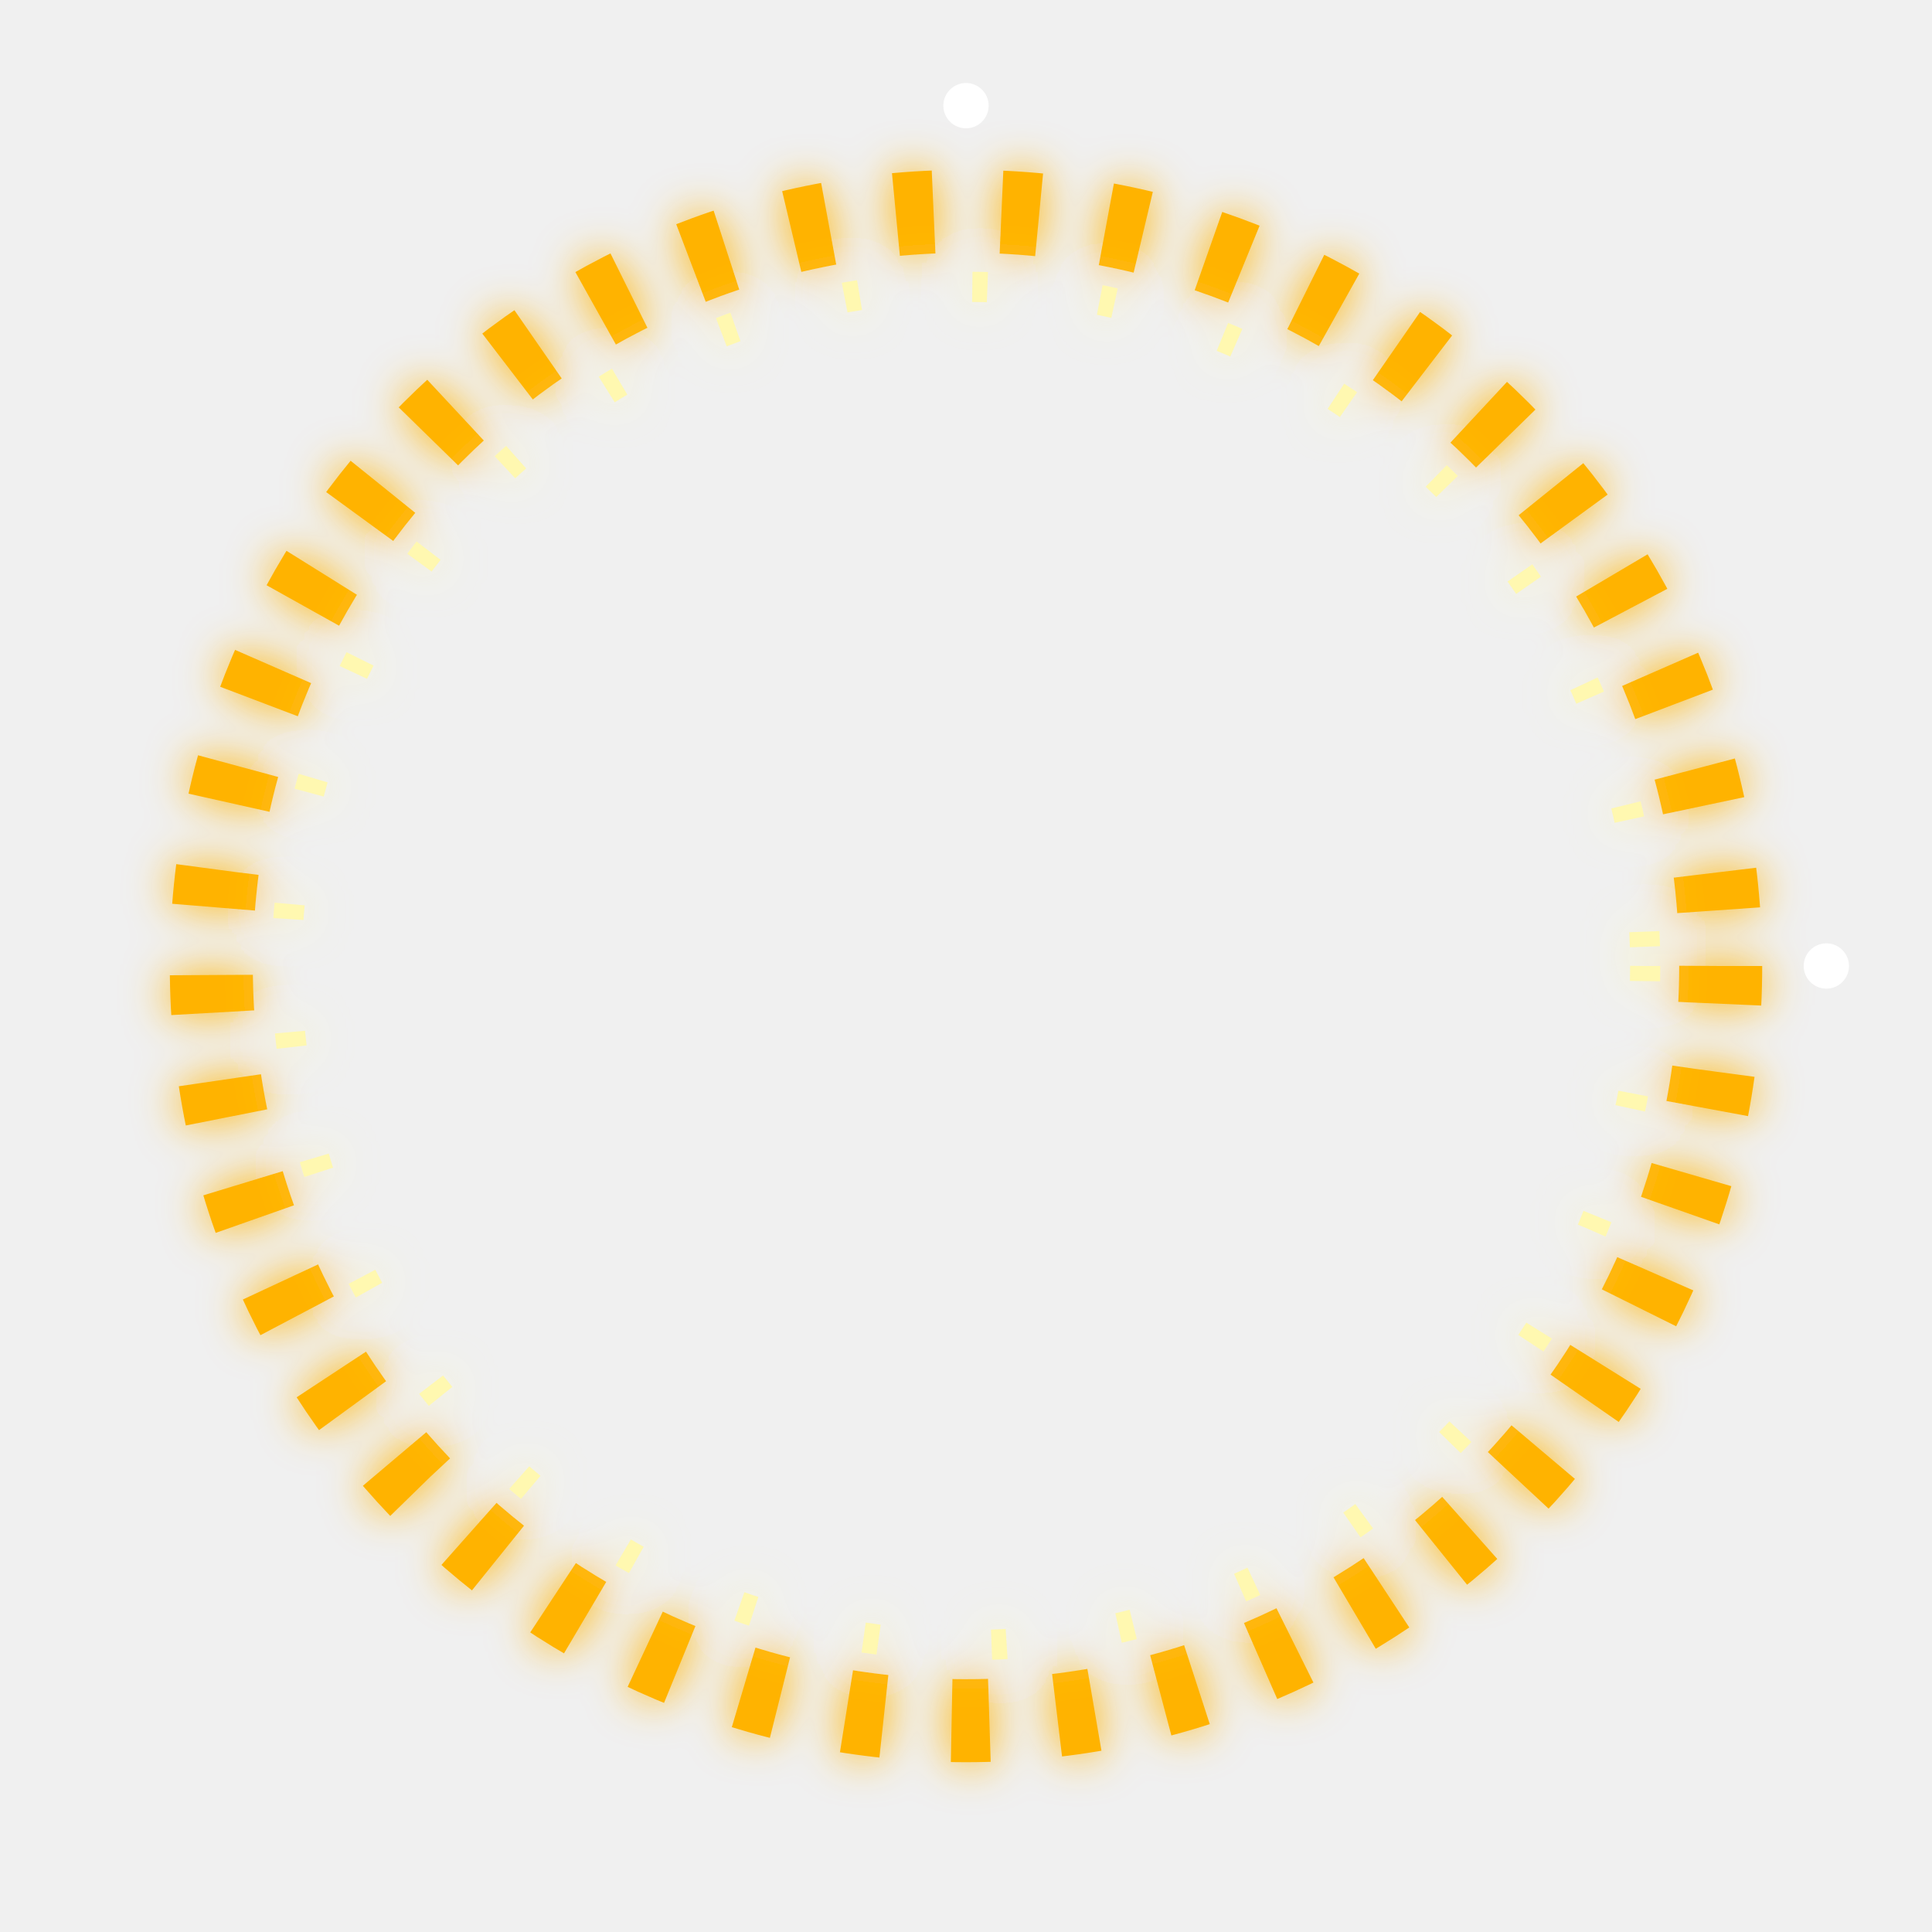
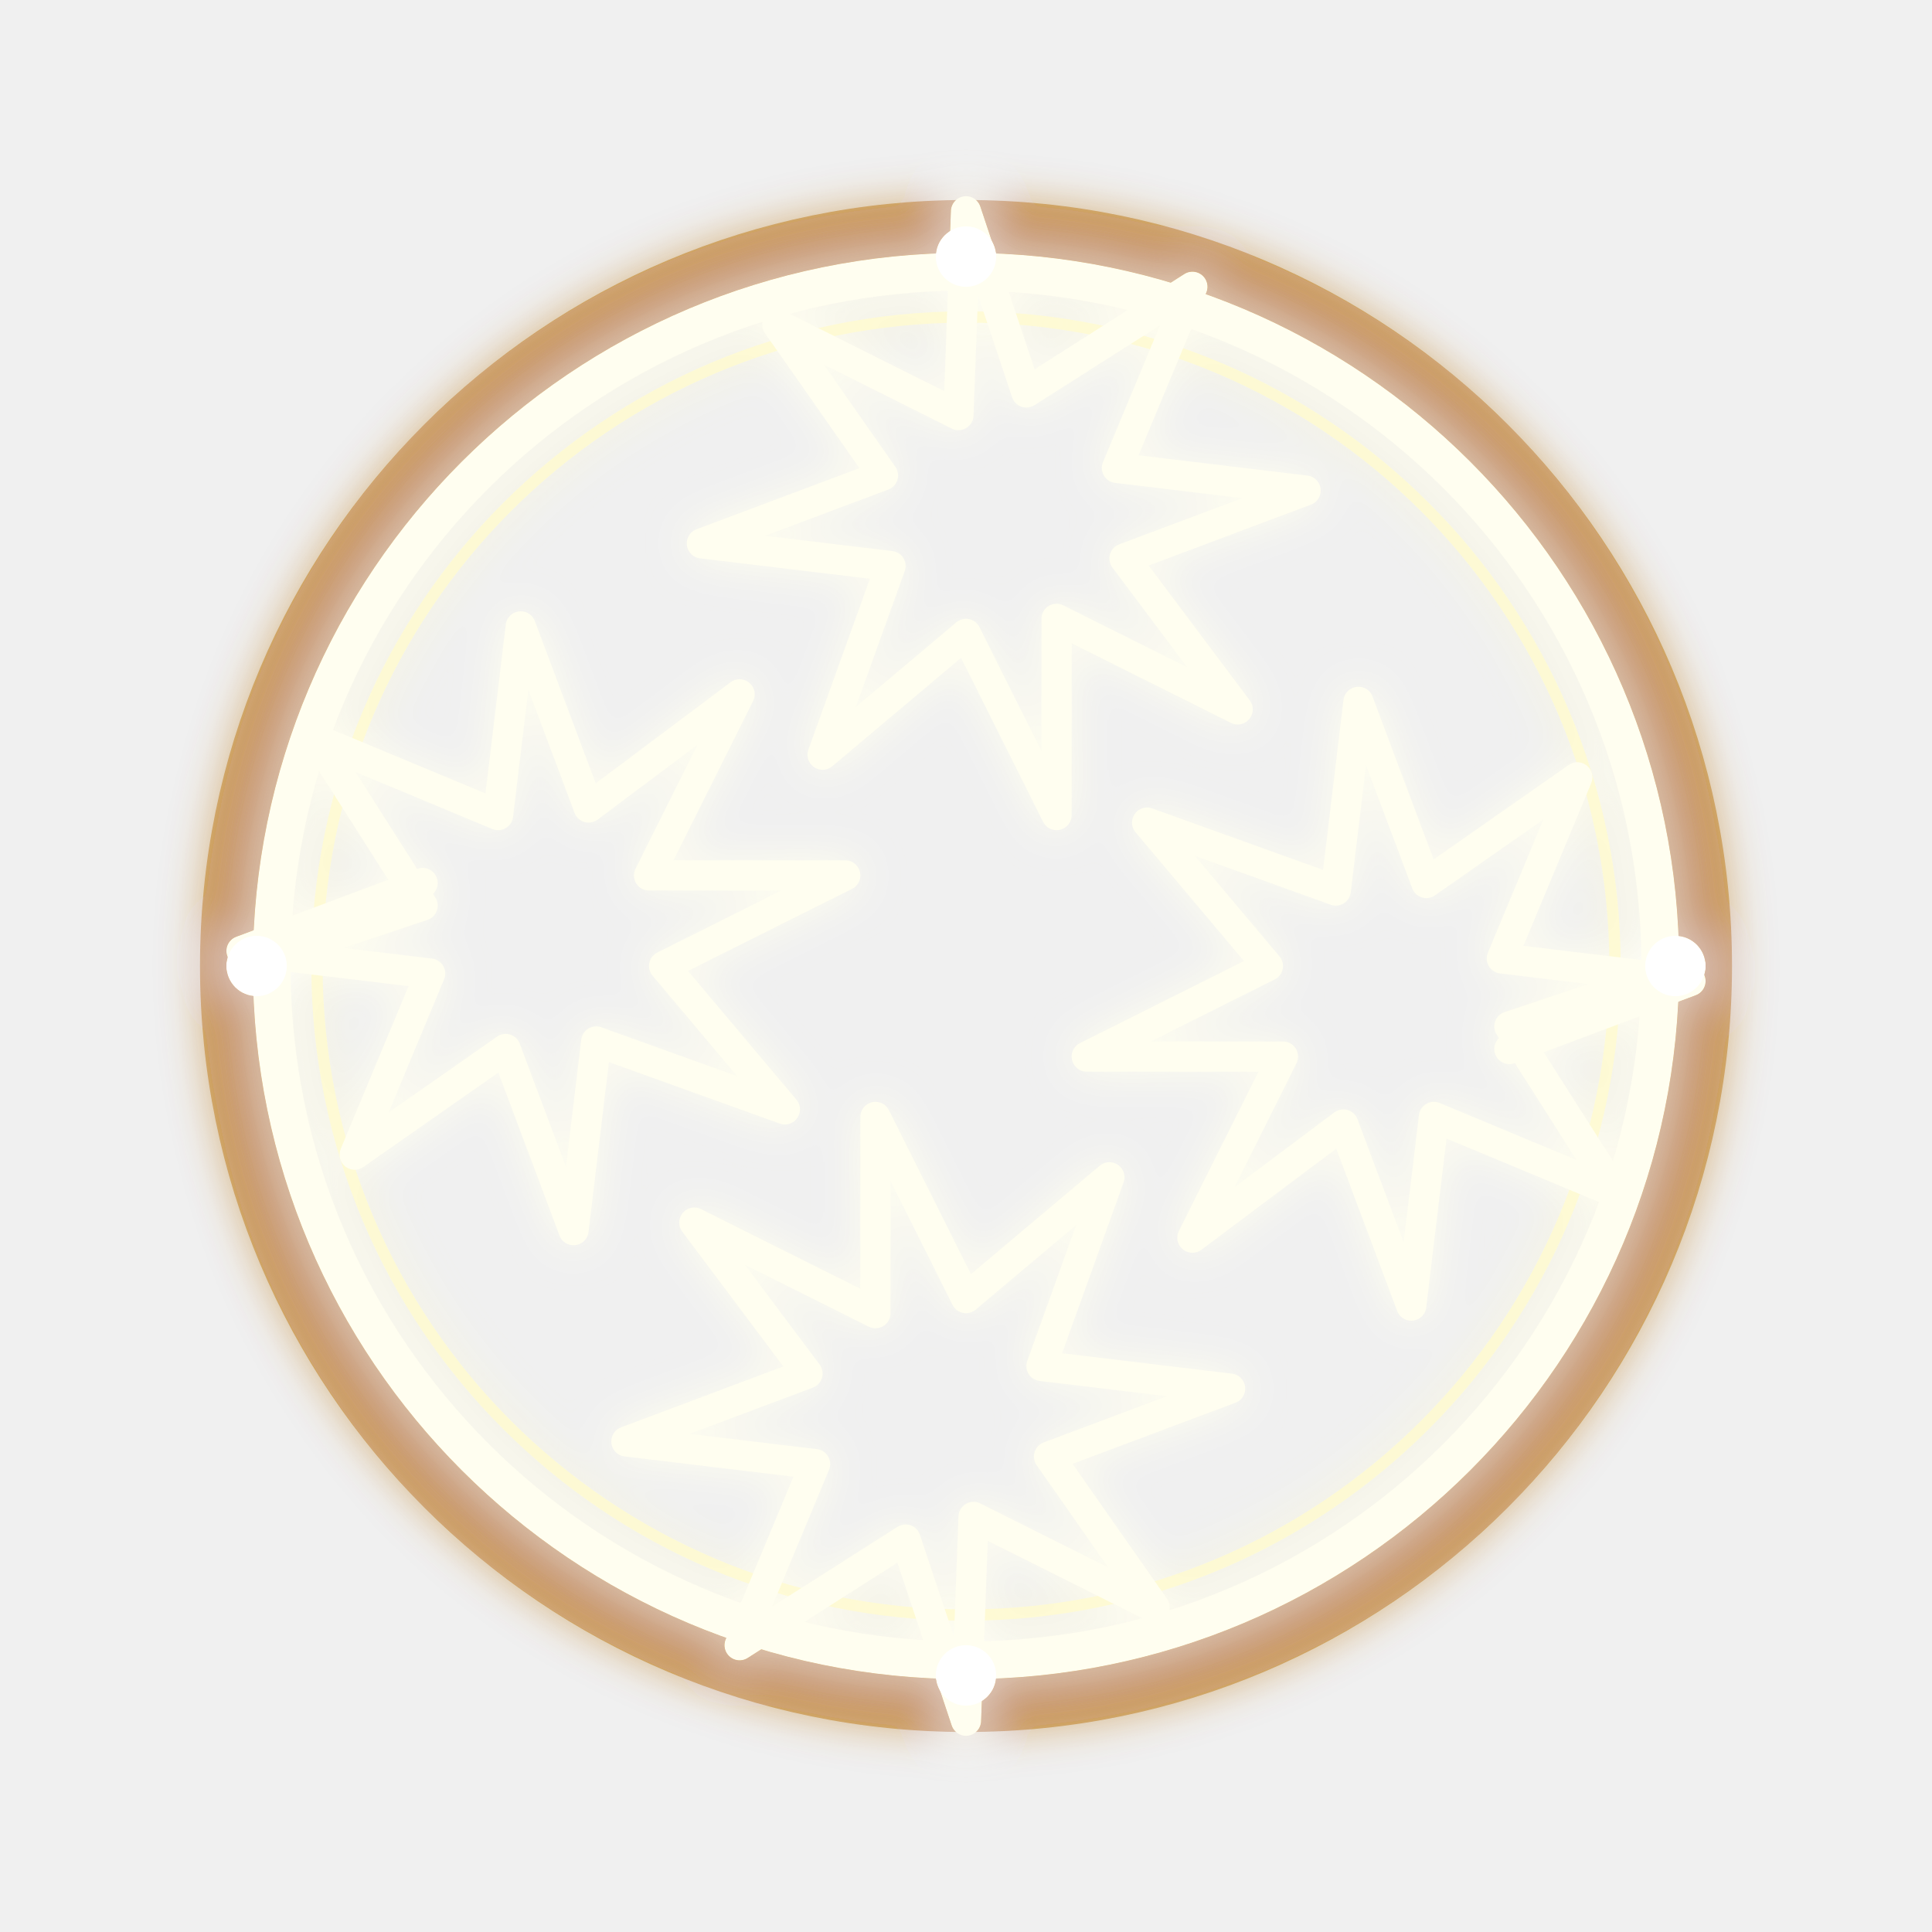
- <svg xmlns="http://www.w3.org/2000/svg" width="256" height="256" viewBox="0 0 256 256">
+ <svg xmlns="http://www.w3.org/2000/svg" width="256" height="256" viewBox="0 0 256 256" fill="none">
  <defs>
-     <filter id="g">
-       <feGaussianBlur stdDeviation="3" result="b" />
+     <linearGradient id="g" x1="30" y1="30" x2="225" y2="225">
+       <stop stop-color="#fffef0" />
+       <stop offset=".35" stop-color="#fff36a" />
+       <stop offset=".7" stop-color="#ffc400" />
+       <stop offset="1" stop-color="#ff8a00" />
+     </linearGradient>
+     <filter id="glow">
+       <feGaussianBlur stdDeviation="2.8" result="b" />
      <feMerge>
        <feMergeNode in="b" />
        <feMergeNode in="SourceGraphic" />
      </feMerge>
    </filter>
-     <radialGradient id="f">
-       <stop stop-color="#fff" />
-       <stop offset=".5" stop-color="#ffe66d" />
-       <stop offset="1" stop-color="#ffb300" />
-     </radialGradient>
  </defs>
-   <g fill="none" stroke="url(#f)" filter="url(#g)">
-     <circle cx="128" cy="128" r="100" stroke-width="11" stroke-dasharray="5 9">
-       <animateTransform attributeName="transform" type="rotate" from="0 128 128" to="360 128 128" dur="5s" repeatCount="indefinite" />
-     </circle>
-     <circle cx="128" cy="128" r="90" stroke="#fff8b0" stroke-width="4" stroke-dasharray="2 15">
-       <animateTransform attributeName="transform" type="rotate" from="360 128 128" to="0 128 128" dur="3s" repeatCount="indefinite" />
-     </circle>
-   </g>
-   <g fill="#fff">
-     <circle cx="128" cy="14" r="3">
-       <animate attributeName="r" values="2;6;2" dur="1s" repeatCount="indefinite" />
-     </circle>
-     <circle cx="242" cy="128" r="3">
-       <animate attributeName="r" values="2;5;2" dur=".8s" repeatCount="indefinite" />
-     </circle>
+   <g filter="url(#glow)" fill="none" stroke-linecap="round" stroke-linejoin="round">
+     <circle cx="128" cy="128" r="97" stroke="#b66a00" stroke-width="9" opacity=".45" />
+     <circle cx="128" cy="128" r="92" stroke="url(#g)" stroke-width="5" />
+     <circle cx="128" cy="128" r="86" stroke="#fffbd0" stroke-width="1.5" opacity=".85" />
+     <path d="M128 28l8 24 22-14-10 24 25 3-24 9 15 20-24-12 0 26-12-24-19 16 9-25-25-3 24-9-14-20 24 12 1-27z" stroke="url(#g)" stroke-width="4" />
+     <path d="M224 128l-24 8 14 22-24-10-3 25-9-24-20 15 12-24-26 0 24-12-16-19 25 9 3-25 9 24 20-14-10 24 25 3-24 9z" stroke="url(#g)" stroke-width="4" />
+     <path d="M128 228l-8-24-22 14 10-24-25-3 24-9-15-20 24 12 0-26 12 24 19-16-9 25 25 3-24 9 14 20-24-12-1 27z" stroke="url(#g)" stroke-width="4" />
+     <path d="M32 128l24-8-14-22 24 10 3-25 9 24 20-15-12 24 26 0-24 12 16 19-25-9-3 25-9-24-20 14 10-24-25-3 24-9z" stroke="url(#g)" stroke-width="4" />
+     <circle cx="128" cy="34" r="4" fill="#fff" stroke="none" />
+     <circle cx="222" cy="128" r="4" fill="#fff" stroke="none" />
+     <circle cx="128" cy="222" r="4" fill="#fff" stroke="none" />
+     <circle cx="34" cy="128" r="4" fill="#fff" stroke="none" />
  </g>
</svg>
